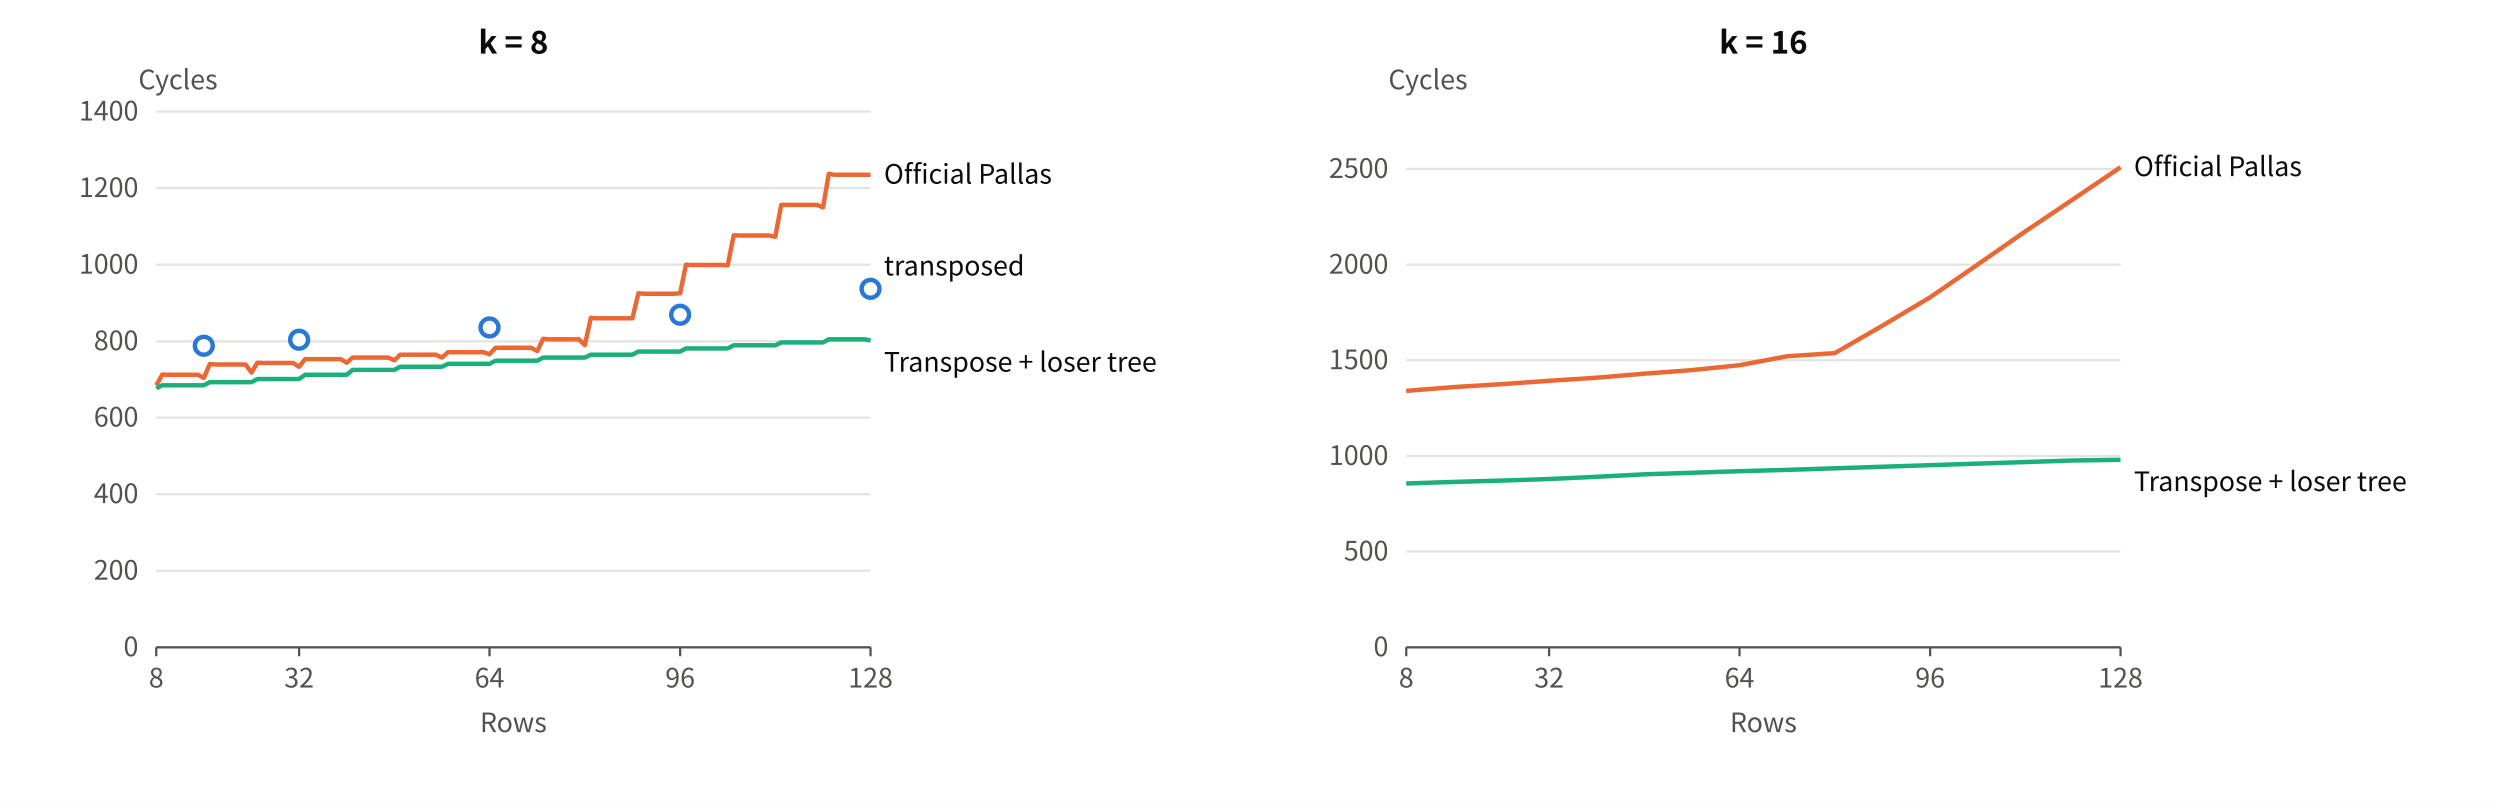
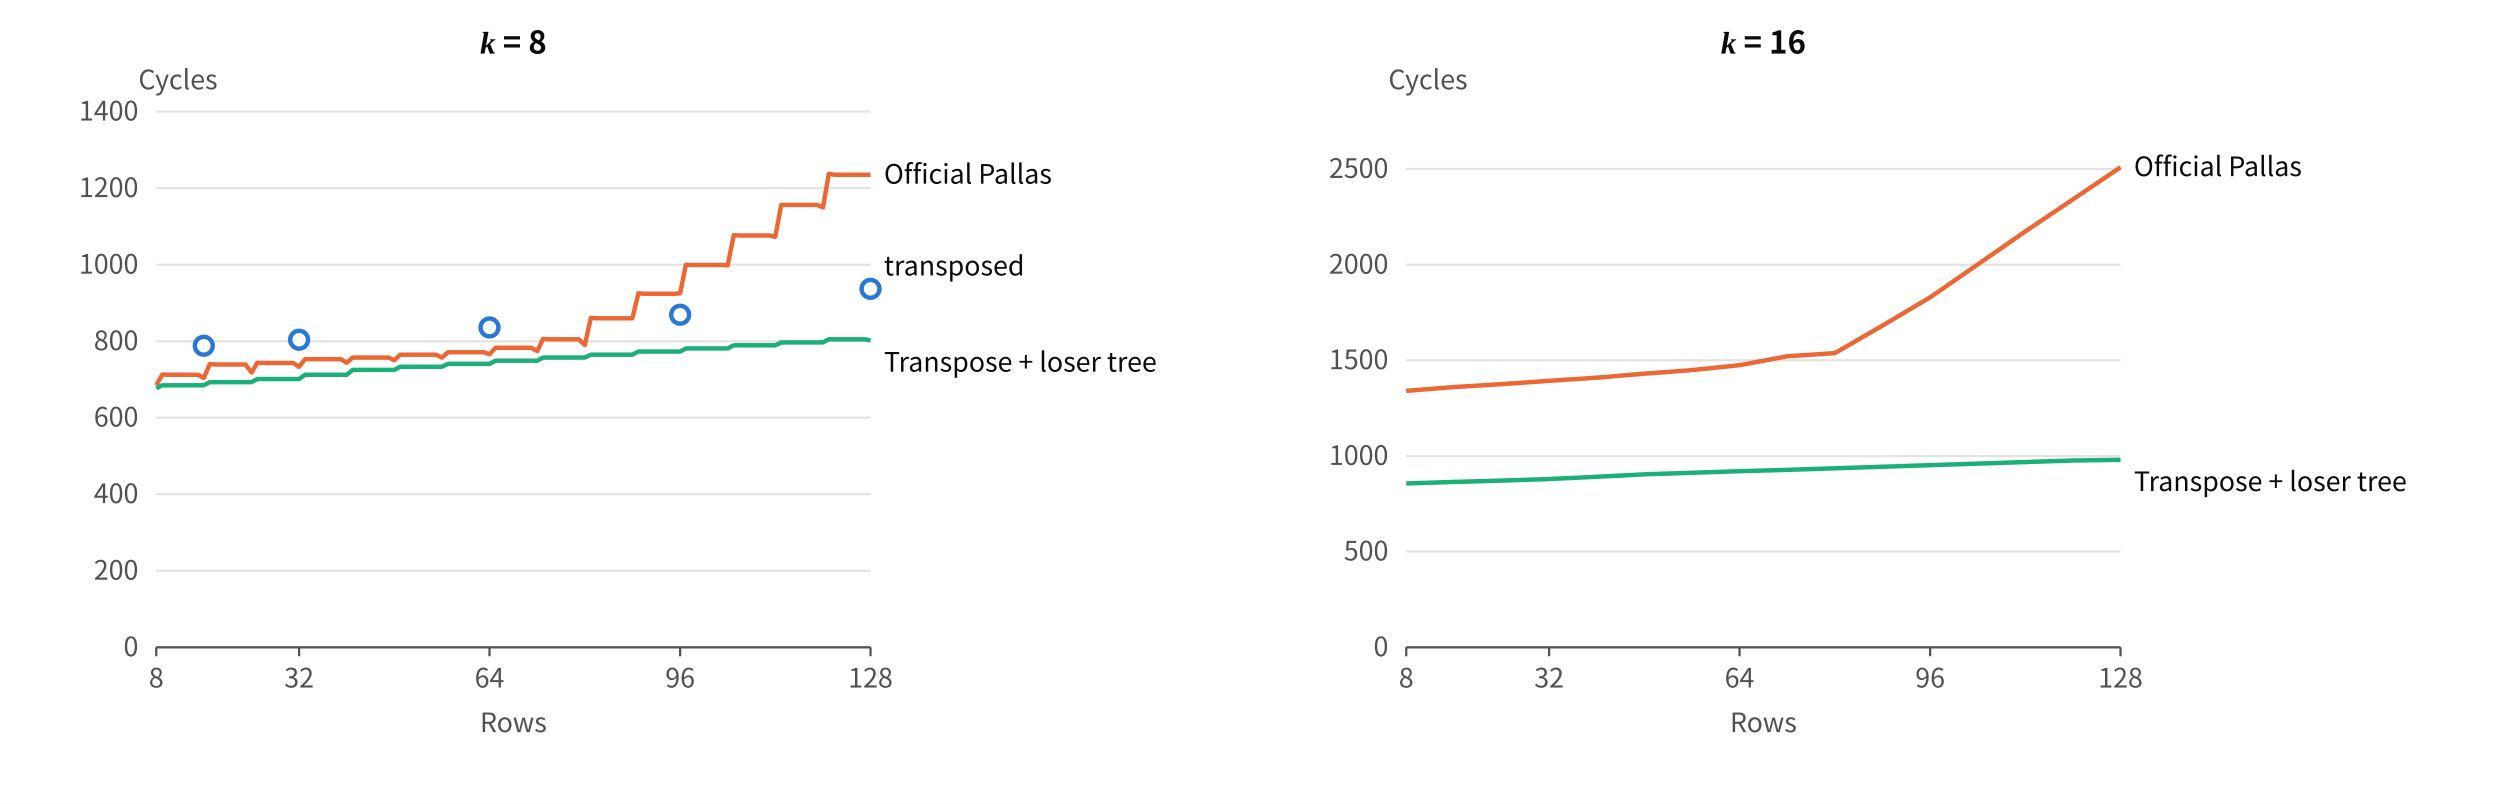
<svg xmlns="http://www.w3.org/2000/svg" width="1120" height="360" viewBox="0 0 1120 360" font-family="'Noto Sans CJK SC', 'Source Han Sans SC', 'PingFang SC', 'Microsoft YaHei', sans-serif">
  <defs>
    <marker id="arrow" viewBox="0 0 10 10" refX="9" refY="5" markerWidth="7" markerHeight="7" orient="auto-start-reverse">
      <path d="M0,0 L10,5 L0,10 z" fill="#52514e" />
    </marker>
  </defs>
  <rect x="0" y="0" width="1120" height="360" fill="#ffffff" />
  <line x1="70.0" y1="290.0" x2="390.0" y2="290.0" stroke="#e4e3df" stroke-width="1" />
  <text x="62.0" y="294.0" font-size="12" text-anchor="end" fill="#52514e" font-weight="normal">0</text>
  <line x1="70.0" y1="255.7" x2="390.0" y2="255.7" stroke="#e4e3df" stroke-width="1" />
  <text x="62.0" y="259.7" font-size="12" text-anchor="end" fill="#52514e" font-weight="normal">200</text>
  <line x1="70.0" y1="221.4" x2="390.0" y2="221.4" stroke="#e4e3df" stroke-width="1" />
  <text x="62.0" y="225.4" font-size="12" text-anchor="end" fill="#52514e" font-weight="normal">400</text>
  <line x1="70.0" y1="187.1" x2="390.0" y2="187.1" stroke="#e4e3df" stroke-width="1" />
  <text x="62.0" y="191.1" font-size="12" text-anchor="end" fill="#52514e" font-weight="normal">600</text>
  <line x1="70.0" y1="152.9" x2="390.0" y2="152.9" stroke="#e4e3df" stroke-width="1" />
  <text x="62.0" y="156.9" font-size="12" text-anchor="end" fill="#52514e" font-weight="normal">800</text>
  <line x1="70.0" y1="118.6" x2="390.0" y2="118.6" stroke="#e4e3df" stroke-width="1" />
  <text x="62.0" y="122.6" font-size="12" text-anchor="end" fill="#52514e" font-weight="normal">1000</text>
  <line x1="70.0" y1="84.3" x2="390.0" y2="84.3" stroke="#e4e3df" stroke-width="1" />
  <text x="62.0" y="88.3" font-size="12" text-anchor="end" fill="#52514e" font-weight="normal">1200</text>
  <line x1="70.0" y1="50.0" x2="390.0" y2="50.0" stroke="#e4e3df" stroke-width="1" />
  <text x="62.0" y="54.0" font-size="12" text-anchor="end" fill="#52514e" font-weight="normal">1400</text>
  <line x1="70.0" y1="290.0" x2="70.0" y2="294.0" stroke="#52514e" stroke-width="1" />
  <text x="70.0" y="308.0" font-size="12" text-anchor="middle" fill="#52514e" font-weight="normal">8</text>
  <line x1="134.0" y1="290.0" x2="134.0" y2="294.0" stroke="#52514e" stroke-width="1" />
  <text x="134.0" y="308.0" font-size="12" text-anchor="middle" fill="#52514e" font-weight="normal">32</text>
  <line x1="219.3" y1="290.0" x2="219.3" y2="294.0" stroke="#52514e" stroke-width="1" />
  <text x="219.3" y="308.0" font-size="12" text-anchor="middle" fill="#52514e" font-weight="normal">64</text>
  <line x1="304.7" y1="290.0" x2="304.7" y2="294.0" stroke="#52514e" stroke-width="1" />
  <text x="304.7" y="308.0" font-size="12" text-anchor="middle" fill="#52514e" font-weight="normal">96</text>
  <line x1="390.0" y1="290.0" x2="390.0" y2="294.0" stroke="#52514e" stroke-width="1" />
  <text x="390.0" y="308.0" font-size="12" text-anchor="middle" fill="#52514e" font-weight="normal">128</text>
  <line x1="70.0" y1="290.0" x2="390.0" y2="290.0" stroke="#52514e" stroke-width="1" />
  <text x="62.0" y="40.0" font-size="12" text-anchor="start" fill="#52514e" font-weight="normal">Cycles</text>
  <text x="230.0" y="328.0" font-size="12" text-anchor="middle" fill="#52514e" font-weight="normal">Rows</text>
-   <text x="230.0" y="24.0" font-size="14" text-anchor="middle" fill="#0b0b0b" font-weight="bold">k = 8</text>
+   <text x="230.0" y="24.0" font-size="14" text-anchor="middle" fill="#0b0b0b" font-weight="bold">
+     <tspan font-family="Liberation Serif, serif" font-style="italic">k</tspan> = 8</text>
  <path d="M70.0,172.6 L72.7,167.8 L75.3,167.9 L78.0,167.9 L80.7,167.9 L83.3,167.9 L86.0,167.9 L88.7,167.9 L91.3,169.3 L94.0,163.1 L96.7,163.3 L99.3,163.3 L102.0,163.3 L104.7,163.3 L107.3,163.3 L110.0,163.3 L112.7,166.9 L115.3,162.5 L118.0,162.6 L120.7,162.6 L123.3,162.6 L126.0,162.6 L128.7,162.6 L131.3,162.6 L134.0,164.3 L136.7,160.9 L139.3,160.9 L142.0,160.9 L144.7,160.9 L147.3,160.9 L150.0,160.9 L152.7,160.9 L155.3,162.5 L158.0,160.2 L160.7,160.2 L163.3,160.2 L166.0,160.2 L168.7,160.2 L171.3,160.2 L174.0,160.2 L176.7,161.4 L179.3,158.9 L182.0,158.9 L184.7,158.9 L187.3,158.9 L190.0,158.9 L192.7,158.9 L195.3,158.9 L198.0,160.2 L200.7,157.8 L203.3,157.8 L206.0,157.8 L208.7,157.8 L211.3,157.8 L214.0,157.8 L216.7,157.8 L219.3,158.7 L222.0,155.8 L224.7,155.8 L227.3,155.8 L230.0,155.8 L232.7,155.8 L235.3,155.8 L238.0,155.8 L240.7,157.3 L243.3,151.8 L246.0,152.0 L248.7,152.0 L251.3,152.0 L254.0,152.0 L256.7,152.0 L259.3,152.0 L262.0,154.6 L264.7,142.4 L267.3,142.6 L270.0,142.6 L272.7,142.6 L275.3,142.6 L278.0,142.6 L280.7,142.6 L283.3,142.6 L286.0,131.4 L288.7,131.6 L291.3,131.6 L294.0,131.6 L296.7,131.6 L299.3,131.6 L302.0,131.6 L304.7,131.4 L307.3,118.6 L310.0,118.7 L312.7,118.7 L315.3,118.7 L318.0,118.7 L320.7,118.7 L323.3,118.7 L326.0,118.9 L328.7,105.4 L331.3,105.5 L334.0,105.5 L336.7,105.5 L339.3,105.5 L342.0,105.5 L344.7,105.5 L347.3,106.1 L350.0,91.8 L352.7,91.8 L355.3,91.8 L358.0,91.8 L360.7,91.8 L363.3,91.8 L366.0,91.8 L368.7,92.9 L371.3,77.9 L374.0,78.3 L376.7,78.3 L379.3,78.3 L382.0,78.3 L384.7,78.3 L387.3,78.3 L390.0,78.3" fill="none" stroke="#eb6834" stroke-width="2" stroke-linejoin="round" />
  <path d="M70.0,173.9 L72.7,172.6 L75.3,172.6 L78.0,172.6 L80.7,172.6 L83.3,172.6 L86.0,172.6 L88.7,172.6 L91.3,172.6 L94.0,171.2 L96.7,171.2 L99.3,171.2 L102.0,171.2 L104.7,171.2 L107.3,171.2 L110.0,171.2 L112.7,171.2 L115.3,169.8 L118.0,169.8 L120.7,169.8 L123.3,169.8 L126.0,169.8 L128.7,169.8 L131.3,169.8 L134.0,169.8 L136.7,167.9 L139.3,167.9 L142.0,167.9 L144.7,167.9 L147.3,167.9 L150.0,167.9 L152.7,167.9 L155.3,167.9 L158.0,165.7 L160.7,165.7 L163.3,165.7 L166.0,165.7 L168.7,165.7 L171.3,165.7 L174.0,165.7 L176.7,165.7 L179.3,164.3 L182.0,164.3 L184.7,164.3 L187.3,164.3 L190.0,164.3 L192.7,164.3 L195.3,164.3 L198.0,164.3 L200.7,163.0 L203.3,163.0 L206.0,163.0 L208.7,163.0 L211.3,163.0 L214.0,163.0 L216.7,163.0 L219.3,163.0 L222.0,161.6 L224.7,161.6 L227.3,161.6 L230.0,161.6 L232.7,161.6 L235.3,161.6 L238.0,161.6 L240.7,161.6 L243.3,160.2 L246.0,160.2 L248.7,160.2 L251.3,160.2 L254.0,160.2 L256.7,160.2 L259.3,160.2 L262.0,160.2 L264.7,158.9 L267.3,158.9 L270.0,158.9 L272.7,158.9 L275.3,158.9 L278.0,158.9 L280.7,158.9 L283.3,158.9 L286.0,157.5 L288.7,157.5 L291.3,157.5 L294.0,157.5 L296.7,157.5 L299.3,157.5 L302.0,157.5 L304.7,157.5 L307.3,156.1 L310.0,156.1 L312.7,156.1 L315.3,156.1 L318.0,156.1 L320.7,156.1 L323.3,156.1 L326.0,156.1 L328.7,154.7 L331.3,154.7 L334.0,154.7 L336.7,154.7 L339.3,154.7 L342.0,154.7 L344.7,154.7 L347.3,154.7 L350.0,153.4 L352.7,153.4 L355.3,153.4 L358.0,153.4 L360.7,153.4 L363.3,153.4 L366.0,153.4 L368.7,153.4 L371.3,152.0 L374.0,152.0 L376.7,152.0 L379.3,152.0 L382.0,152.0 L384.7,152.0 L387.3,152.0 L390.0,152.5" fill="none" stroke="#1baf7a" stroke-width="2" stroke-linejoin="round" />
  <text x="396.0" y="82.3" font-size="12" text-anchor="start" fill="#0b0b0b" font-weight="normal">Official Pallas</text>
  <text x="396.0" y="166.5" font-size="12" text-anchor="start" fill="#0b0b0b" font-weight="normal">Transpose + loser tree</text>
  <circle cx="91.3" cy="154.9" r="4" fill="#ffffff" stroke="#2a78d6" stroke-width="2" />
  <circle cx="134.0" cy="152.2" r="4" fill="#ffffff" stroke="#2a78d6" stroke-width="2" />
  <circle cx="219.3" cy="146.7" r="4" fill="#ffffff" stroke="#2a78d6" stroke-width="2" />
  <circle cx="304.7" cy="141.0" r="4" fill="#ffffff" stroke="#2a78d6" stroke-width="2" />
  <circle cx="390.0" cy="129.4" r="4" fill="#ffffff" stroke="#2a78d6" stroke-width="2" />
  <text x="396.0" y="123.4" font-size="12" text-anchor="start" fill="#0b0b0b" font-weight="normal">transposed</text>
  <line x1="630.0" y1="290.0" x2="950.0" y2="290.0" stroke="#e4e3df" stroke-width="1" />
  <text x="622.0" y="294.0" font-size="12" text-anchor="end" fill="#52514e" font-weight="normal">0</text>
  <line x1="630.0" y1="247.1" x2="950.0" y2="247.1" stroke="#e4e3df" stroke-width="1" />
  <text x="622.0" y="251.1" font-size="12" text-anchor="end" fill="#52514e" font-weight="normal">500</text>
  <line x1="630.0" y1="204.3" x2="950.0" y2="204.3" stroke="#e4e3df" stroke-width="1" />
  <text x="622.0" y="208.3" font-size="12" text-anchor="end" fill="#52514e" font-weight="normal">1000</text>
  <line x1="630.0" y1="161.4" x2="950.0" y2="161.4" stroke="#e4e3df" stroke-width="1" />
  <text x="622.0" y="165.4" font-size="12" text-anchor="end" fill="#52514e" font-weight="normal">1500</text>
  <line x1="630.0" y1="118.6" x2="950.0" y2="118.6" stroke="#e4e3df" stroke-width="1" />
  <text x="622.0" y="122.6" font-size="12" text-anchor="end" fill="#52514e" font-weight="normal">2000</text>
  <line x1="630.0" y1="75.7" x2="950.0" y2="75.7" stroke="#e4e3df" stroke-width="1" />
  <text x="622.0" y="79.7" font-size="12" text-anchor="end" fill="#52514e" font-weight="normal">2500</text>
  <line x1="630.0" y1="290.0" x2="630.0" y2="294.0" stroke="#52514e" stroke-width="1" />
  <text x="630.0" y="308.0" font-size="12" text-anchor="middle" fill="#52514e" font-weight="normal">8</text>
  <line x1="694.0" y1="290.0" x2="694.0" y2="294.0" stroke="#52514e" stroke-width="1" />
  <text x="694.0" y="308.0" font-size="12" text-anchor="middle" fill="#52514e" font-weight="normal">32</text>
  <line x1="779.3" y1="290.0" x2="779.3" y2="294.0" stroke="#52514e" stroke-width="1" />
  <text x="779.3" y="308.0" font-size="12" text-anchor="middle" fill="#52514e" font-weight="normal">64</text>
  <line x1="864.7" y1="290.0" x2="864.7" y2="294.0" stroke="#52514e" stroke-width="1" />
  <text x="864.7" y="308.0" font-size="12" text-anchor="middle" fill="#52514e" font-weight="normal">96</text>
  <line x1="950.0" y1="290.0" x2="950.0" y2="294.0" stroke="#52514e" stroke-width="1" />
  <text x="950.0" y="308.0" font-size="12" text-anchor="middle" fill="#52514e" font-weight="normal">128</text>
  <line x1="630.0" y1="290.0" x2="950.0" y2="290.0" stroke="#52514e" stroke-width="1" />
  <text x="622.0" y="40.0" font-size="12" text-anchor="start" fill="#52514e" font-weight="normal">Cycles</text>
  <text x="790.0" y="328.0" font-size="12" text-anchor="middle" fill="#52514e" font-weight="normal">Rows</text>
-   <text x="790.0" y="24.0" font-size="14" text-anchor="middle" fill="#0b0b0b" font-weight="bold">k = 16</text>
+   <text x="790.0" y="24.0" font-size="14" text-anchor="middle" fill="#0b0b0b" font-weight="bold">
+     <tspan font-family="Liberation Serif, serif" font-style="italic">k</tspan> = 16</text>
  <path d="M630.0,175.1 L651.3,173.4 L672.7,172.1 L694.0,170.6 L715.3,169.2 L736.7,167.4 L758.0,165.8 L779.3,163.6 L800.7,159.6 L822.0,158.2 L843.3,145.9 L864.7,133.2 L886.0,118.5 L907.3,103.7 L928.7,89.3 L950.0,74.9" fill="none" stroke="#eb6834" stroke-width="2" stroke-linejoin="round" />
  <path d="M630.0,216.6 L651.3,215.9 L672.7,215.3 L694.0,214.6 L715.3,213.6 L736.7,212.5 L758.0,211.8 L779.3,211.1 L800.7,210.5 L822.0,209.8 L843.3,209.1 L864.7,208.4 L886.0,207.7 L907.3,207.0 L928.7,206.3 L950.0,206.0" fill="none" stroke="#1baf7a" stroke-width="2" stroke-linejoin="round" />
  <text x="956.0" y="78.9" font-size="12" text-anchor="start" fill="#0b0b0b" font-weight="normal">Official Pallas</text>
  <text x="956.0" y="220.0" font-size="12" text-anchor="start" fill="#0b0b0b" font-weight="normal">Transpose + loser tree</text>
</svg>
